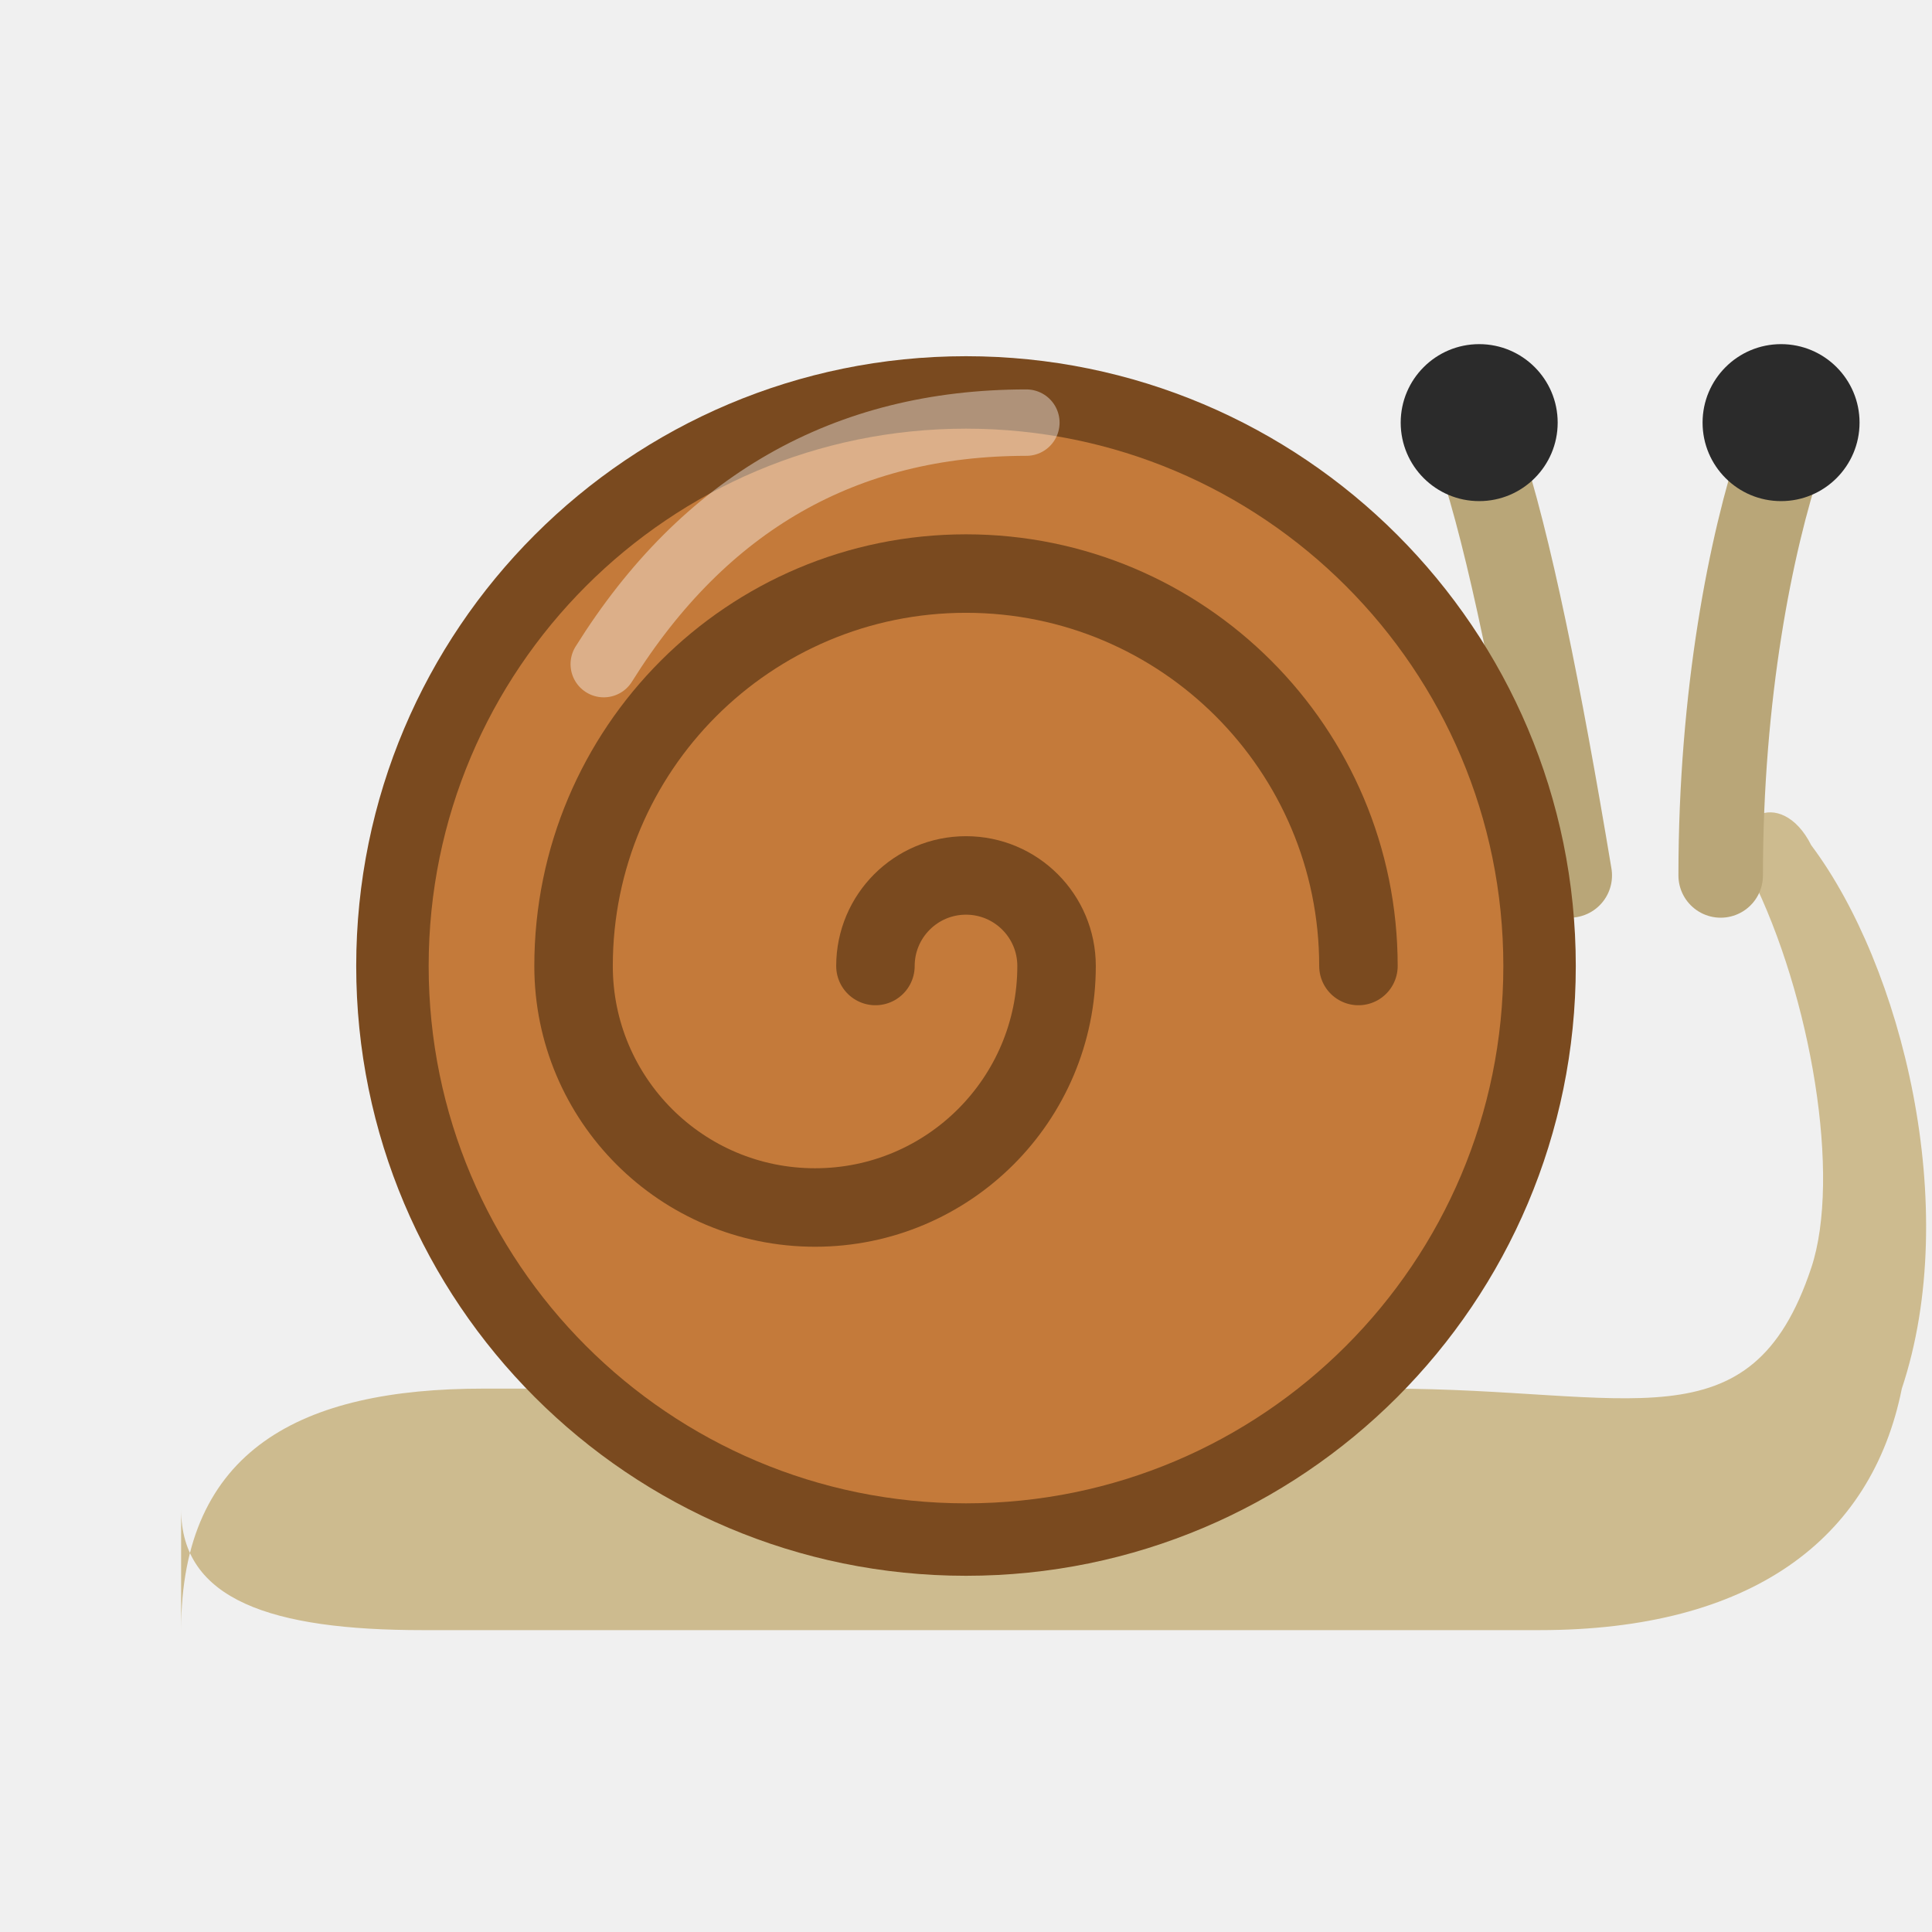
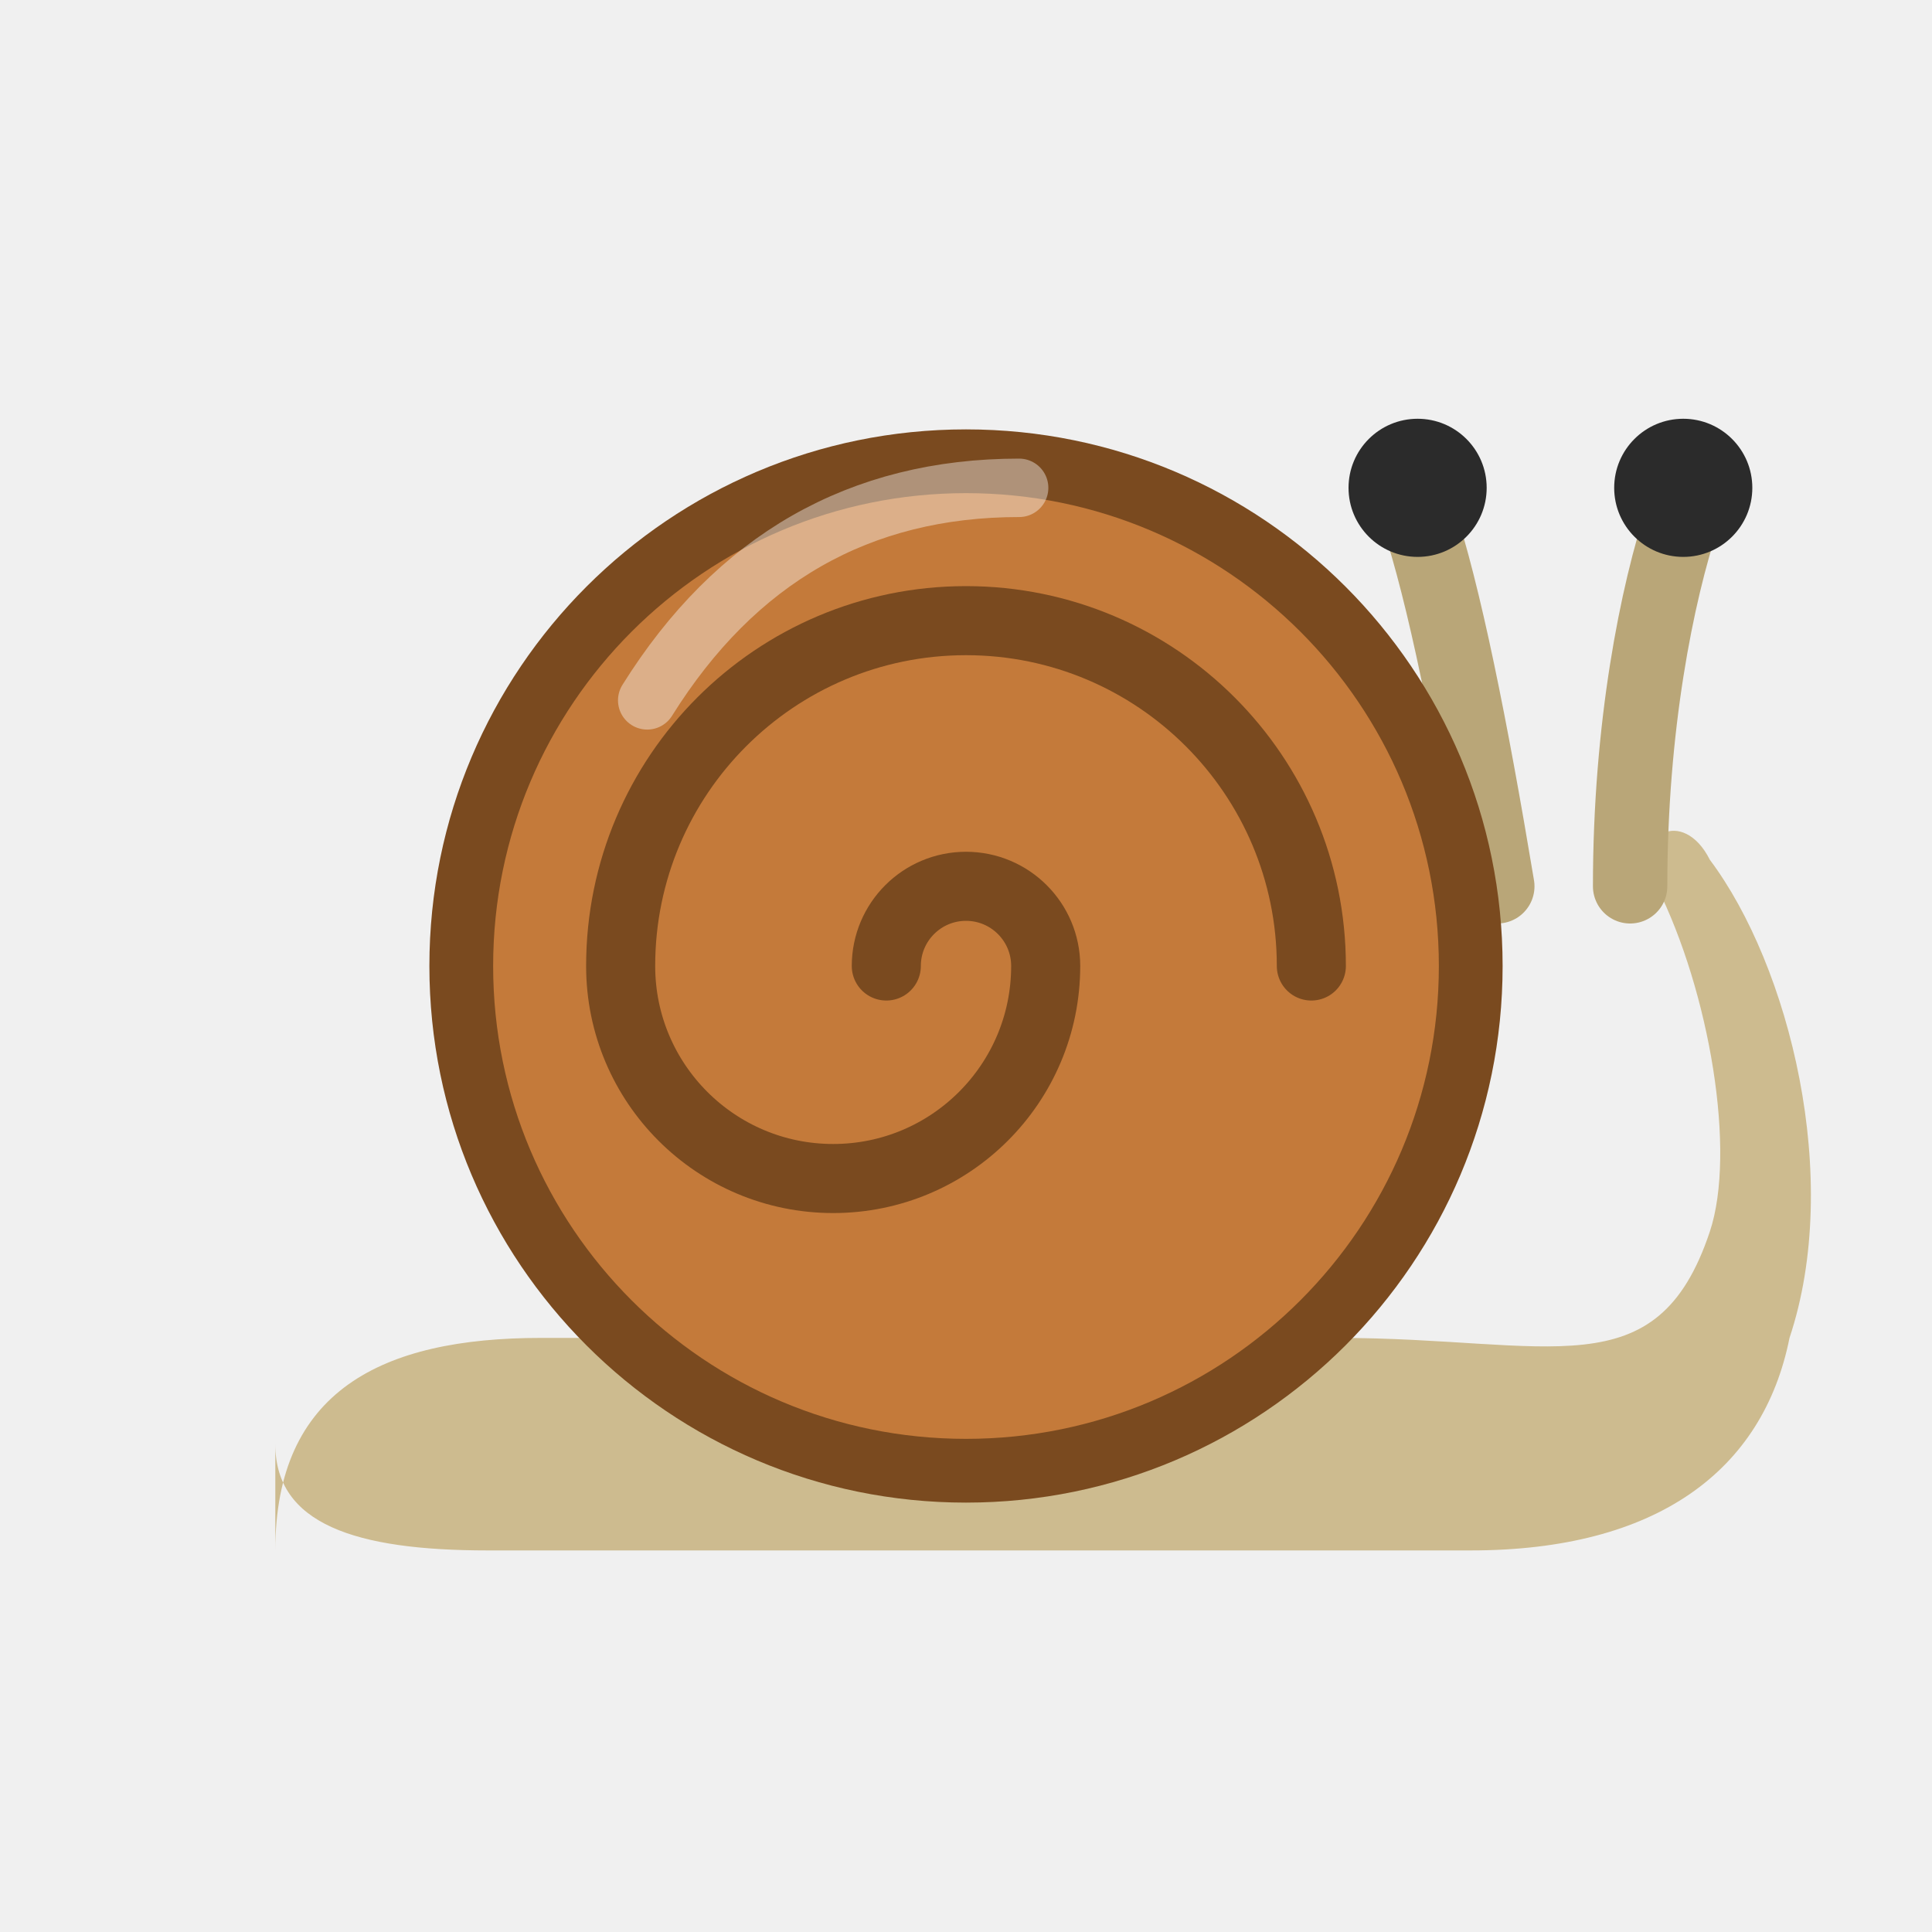
<svg xmlns="http://www.w3.org/2000/svg" viewBox="0 0 64 64" role="img" aria-label="Snail">
-   <path d="M6 54c0-6 4-8 10-8h30c8 0 12 2 14-4 1-3 0-9-2-13-1-2 1-3 2-1 3 4 5 12 3 18-1 5-5 8-12 8H14c-5 0-8-1-8-4z" fill="#cdbb8f" />
-   <path d="M52 29c-1-6-2-11-3-14M57 29c0-6 1-11 2-14" stroke="#b9a678" stroke-width="2.800" stroke-linecap="round" fill="none" />
-   <circle cx="49" cy="14" r="2.600" fill="#2b2b2b" />
-   <circle cx="59" cy="14" r="2.600" fill="#2b2b2b" />
-   <circle cx="32" cy="32" r="19" fill="#c47a3a" />
-   <circle cx="32" cy="32" r="19" fill="none" stroke="#7a4a1f" stroke-width="2.400" />
-   <path d="M32 32m-3 0a3 3 0 1 1 6 0a8 8 0 1 1-16 0a13 13 0 1 1 26 0" fill="none" stroke="#7a4a1f" stroke-width="2.600" stroke-linecap="round" />
-   <path d="M20 22q5-8 14-8" stroke="#fff" stroke-width="2.200" fill="none" opacity=".4" stroke-linecap="round" />
+   <g transform="translate(32 32) scale(0.88) translate(-32 -32)">
+     <path d="M6 54c0-6 4-8 10-8h30c8 0 12 2 14-4 1-3 0-9-2-13-1-2 1-3 2-1 3 4 5 12 3 18-1 5-5 8-12 8H14c-5 0-8-1-8-4z" fill="#cdbb8f" />
+     <path d="M52 29c-1-6-2-11-3-14M57 29c0-6 1-11 2-14" stroke="#b9a678" stroke-width="2.800" stroke-linecap="round" fill="none" />
+     <circle cx="49" cy="14" r="2.600" fill="#2b2b2b" />
+     <circle cx="59" cy="14" r="2.600" fill="#2b2b2b" />
+     <circle cx="32" cy="32" r="19" fill="#c47a3a" />
+     <circle cx="32" cy="32" r="19" fill="none" stroke="#7a4a1f" stroke-width="2.400" />
+     <path d="M32 32m-3 0a3 3 0 1 1 6 0a8 8 0 1 1-16 0a13 13 0 1 1 26 0" fill="none" stroke="#7a4a1f" stroke-width="2.600" stroke-linecap="round" />
+     <path d="M20 22q5-8 14-8" stroke="#fff" stroke-width="2.200" fill="none" opacity=".4" stroke-linecap="round" />
+   </g>
</svg>
